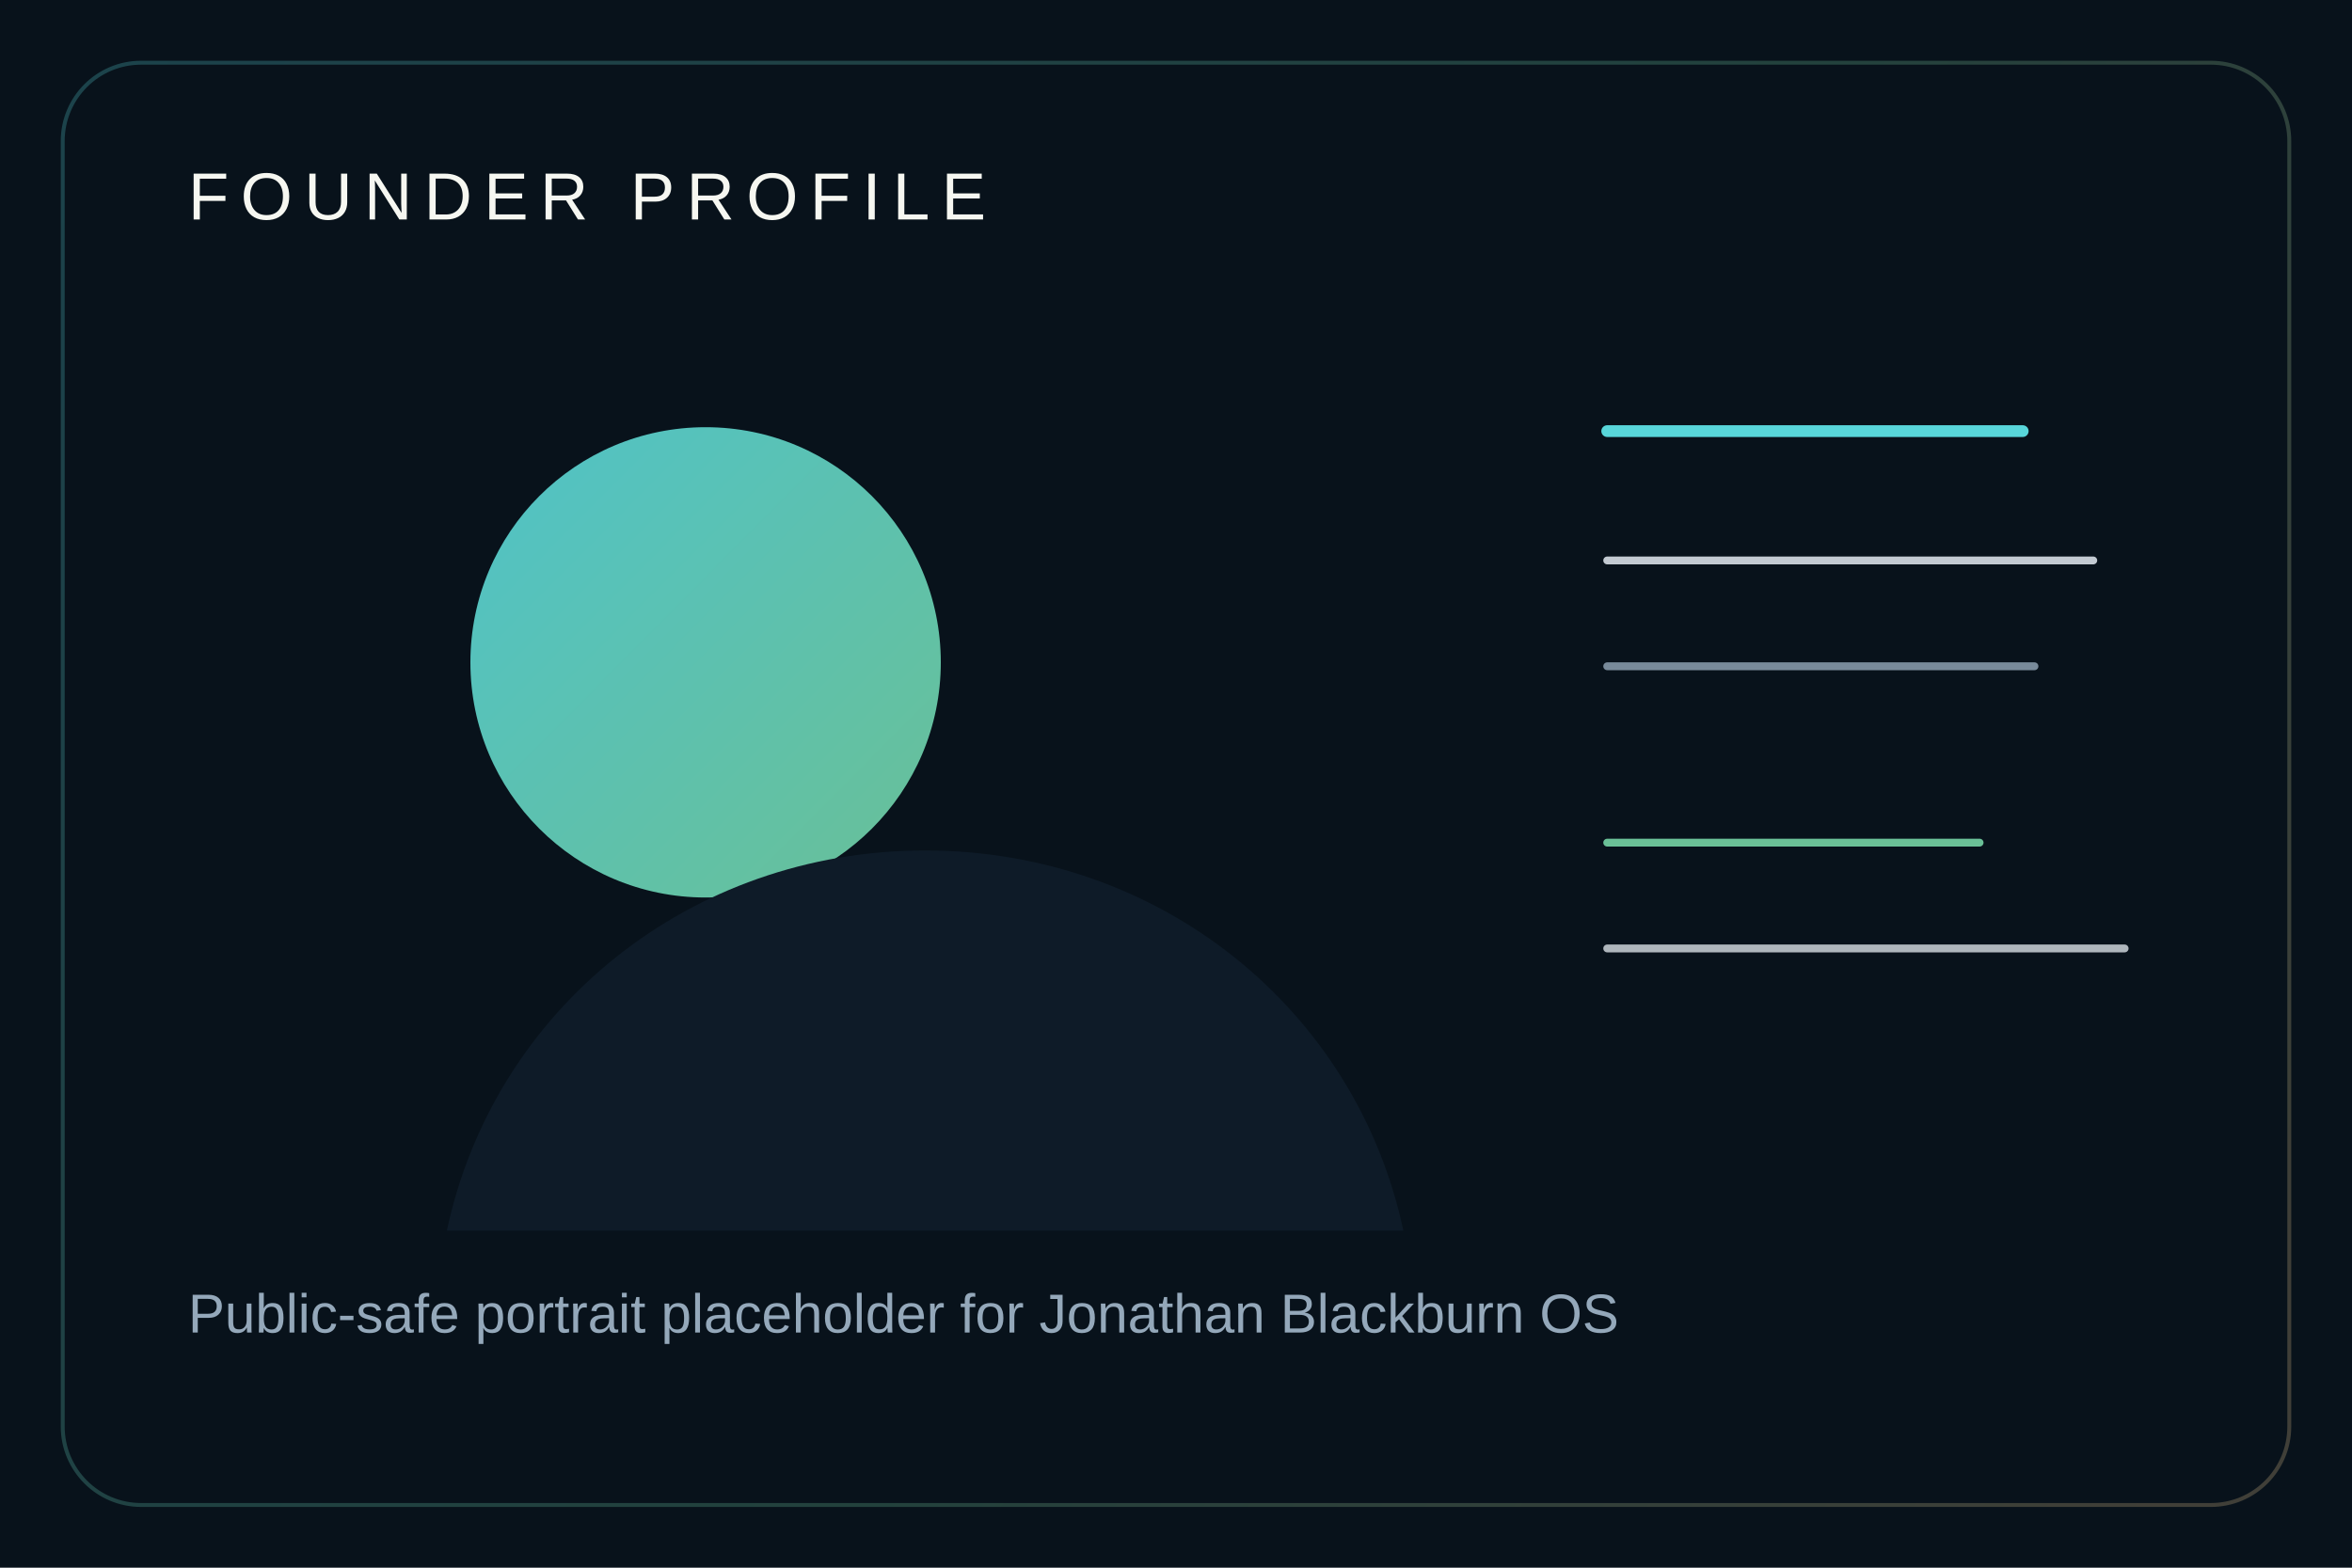
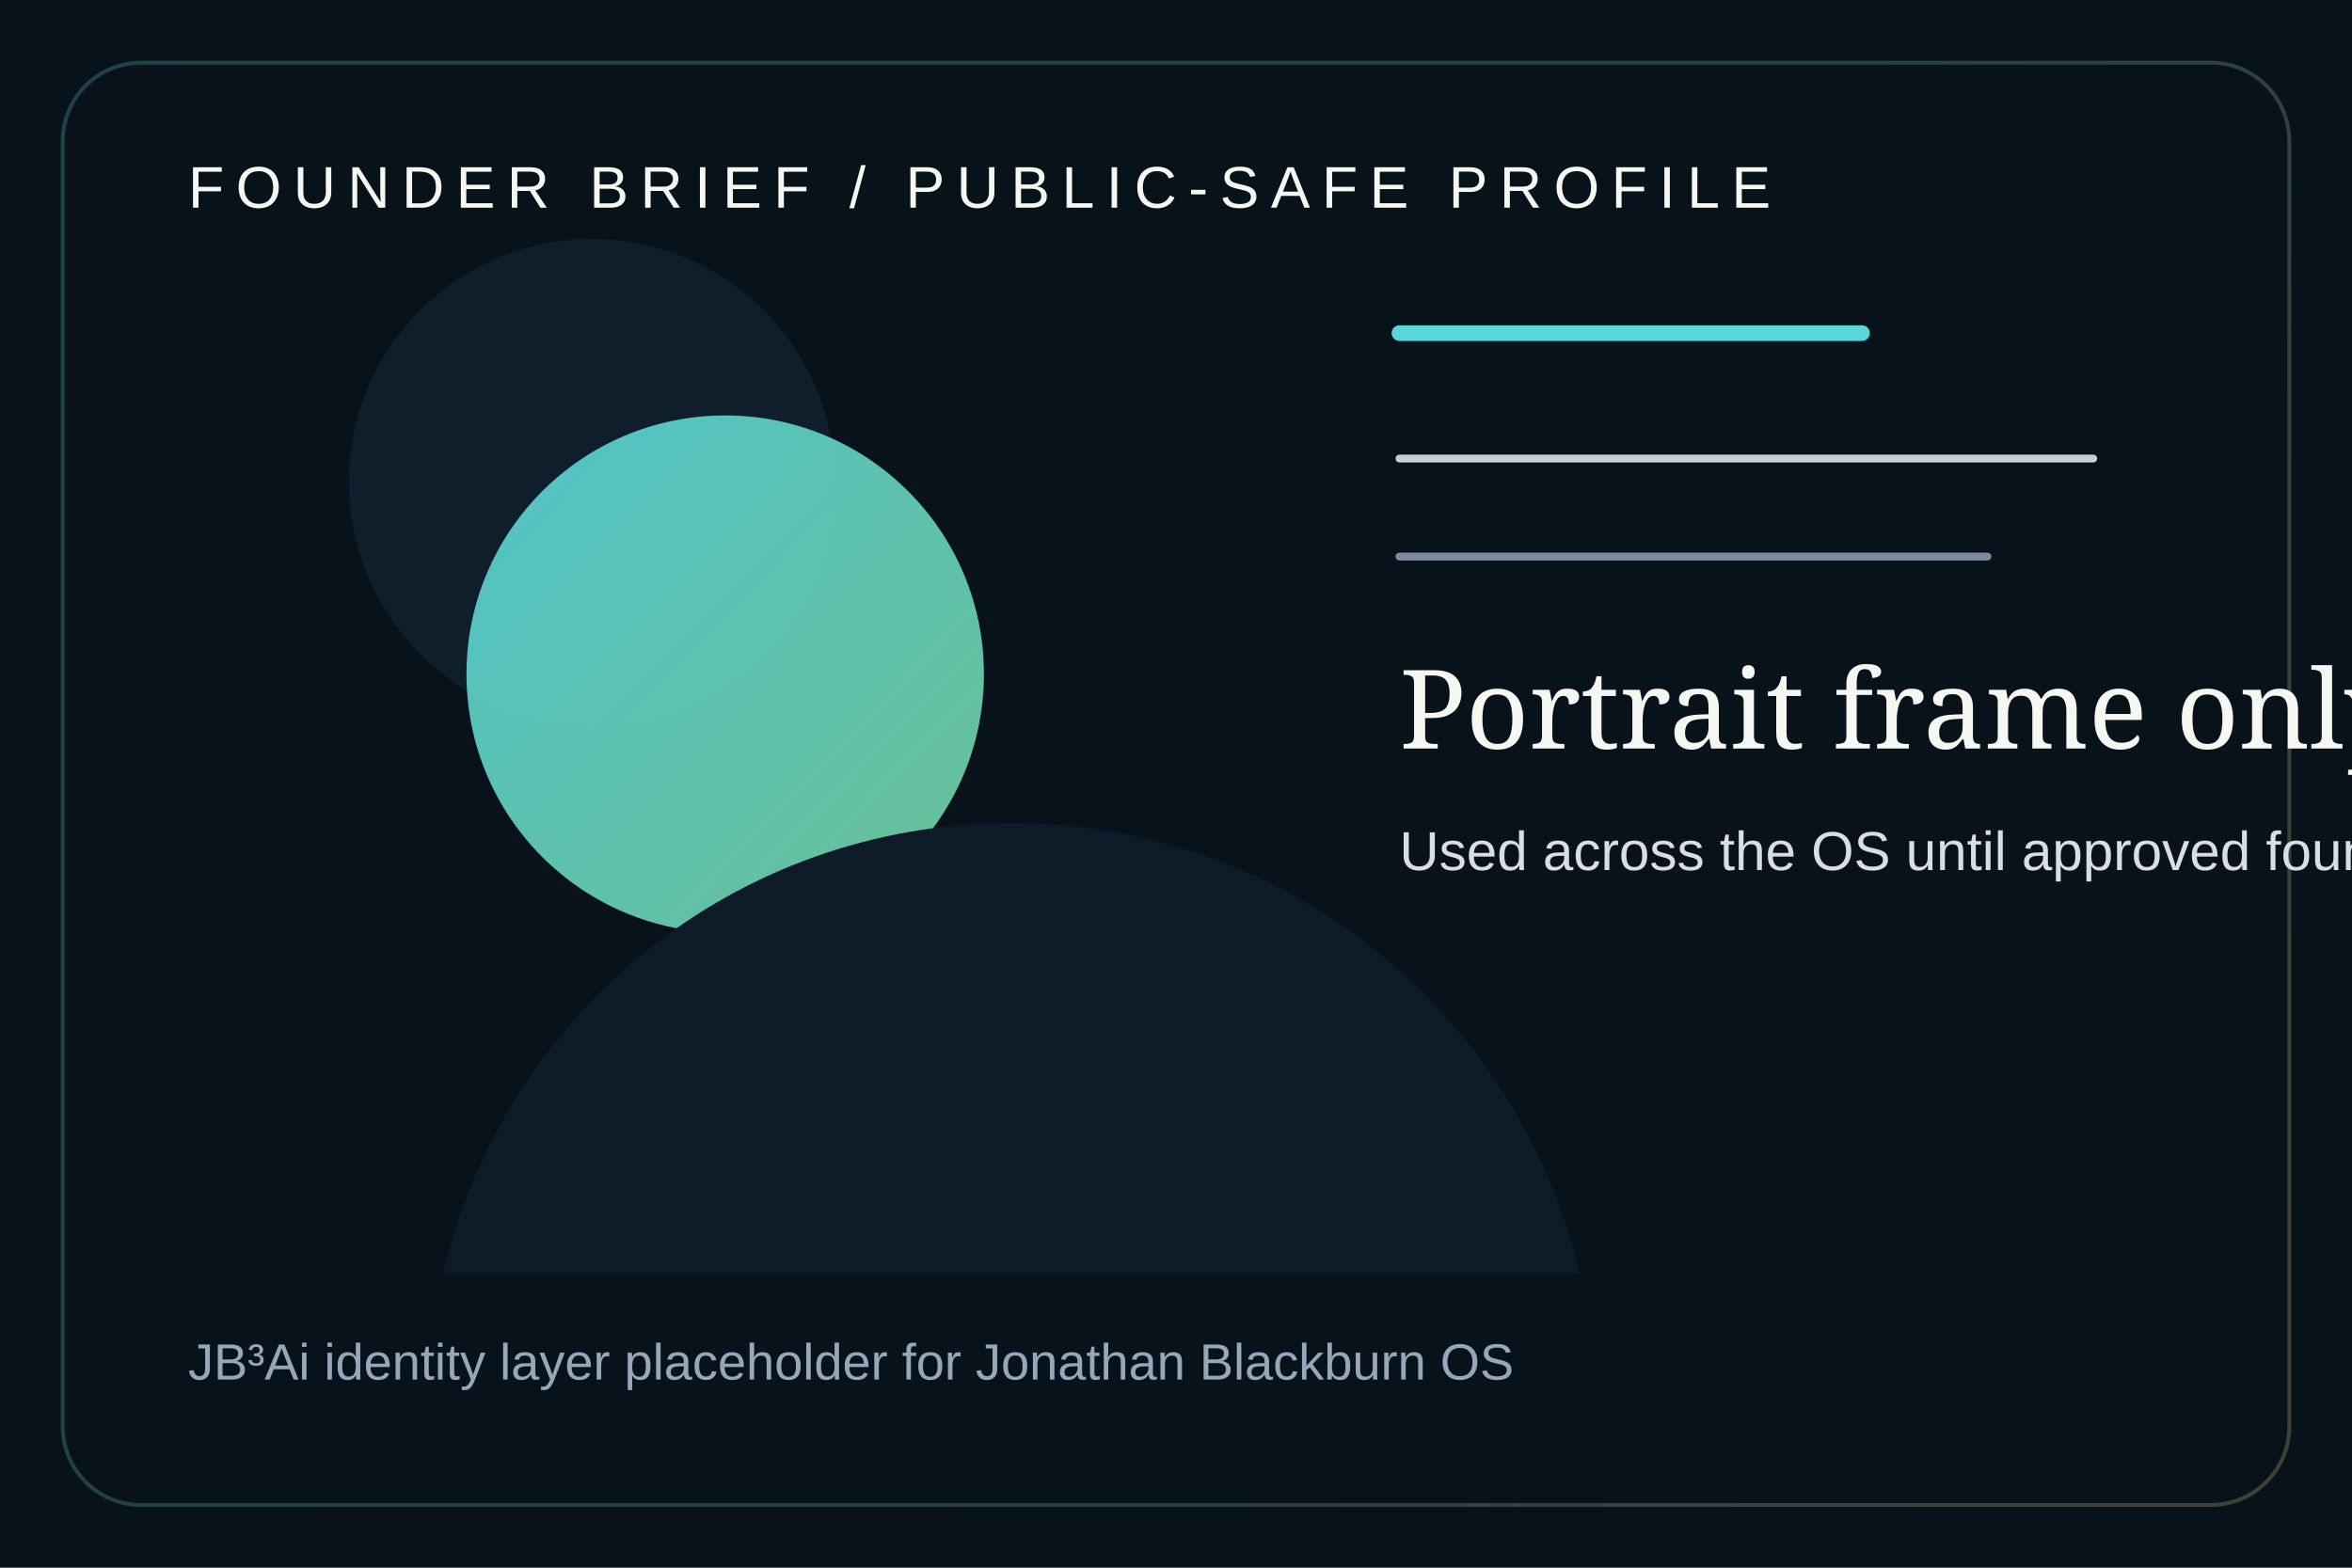
<svg xmlns="http://www.w3.org/2000/svg" width="1200" height="800" viewBox="0 0 1200 800" fill="none">
  <rect width="1200" height="800" fill="#08121B" />
  <rect x="32" y="32" width="1136" height="736" rx="40" stroke="url(#a)" stroke-opacity="0.25" stroke-width="2" />
-   <circle cx="360" cy="338" r="120" fill="url(#b)" fill-opacity="0.9" />
-   <path d="M228 628C252.073 515.03 352.068 434 472 434C591.932 434 691.927 515.03 716 628" fill="#0E1B28" />
-   <path d="M820 220H1032" stroke="#58D6DA" stroke-width="6" stroke-linecap="round" />
-   <path d="M820 286H1068" stroke="#D7DEE5" stroke-width="4" stroke-linecap="round" opacity="0.9" />
-   <path d="M820 340H1038" stroke="#94A8BA" stroke-width="4" stroke-linecap="round" opacity="0.8" />
-   <path d="M820 430H1010" stroke="#74D3A4" stroke-width="4" stroke-linecap="round" opacity="0.9" />
-   <path d="M820 484H1084" stroke="#D7DEE5" stroke-width="4" stroke-linecap="round" opacity="0.8" />
-   <text x="96" y="112" fill="#F6F7F1" font-family="Manrope, Arial, sans-serif" font-size="34" letter-spacing="6">FOUNDER PROFILE</text>
-   <text x="96" y="680" fill="#94A8BA" font-family="Manrope, Arial, sans-serif" font-size="28">Public-safe portrait placeholder for Jonathan Blackburn OS</text>
+   <circle cx="302" cy="246" r="124" fill="#163142" fill-opacity="0.42" />
+   <circle cx="370" cy="344" r="132" fill="url(#b)" fill-opacity="0.9" />
+   <path d="M226 650C257.3 516.919 375.266 420 516 420C656.734 420 774.7 516.919 806 650" fill="#0D1B28" />
+   <path d="M714 170H950" stroke="#58D6DA" stroke-width="8" stroke-linecap="round" />
+   <path d="M714 234H1068" stroke="#D7DEE5" stroke-width="4" stroke-linecap="round" opacity="0.92" />
+   <path d="M714 284H1014" stroke="#94A8BA" stroke-width="4" stroke-linecap="round" opacity="0.82" />
+   <text x="96" y="106" fill="#F6F7F1" font-family="Manrope, Arial, sans-serif" font-size="30" letter-spacing="6">FOUNDER BRIEF / PUBLIC-SAFE PROFILE</text>
+   <text x="714" y="382" fill="#F6F7F1" font-family="Fraunces, Georgia, serif" font-size="56">Portrait frame only</text>
+   <text x="714" y="444" fill="#D7DEE5" font-family="Manrope, Arial, sans-serif" font-size="28">Used across the OS until approved founder imagery is available</text>
+   <text x="96" y="704" fill="#94A8BA" font-family="Manrope, Arial, sans-serif" font-size="26">JB³Ai identity layer placeholder for Jonathan Blackburn OS</text>
  <defs>
    <linearGradient id="a" x1="68" y1="58" x2="1120" y2="748" gradientUnits="userSpaceOnUse">
      <stop stop-color="#58D6DA" />
      <stop offset="0.56" stop-color="#74D3A4" />
      <stop offset="1" stop-color="#E9C98F" />
    </linearGradient>
-     <linearGradient id="b" x1="240" y1="220" x2="480" y2="458" gradientUnits="userSpaceOnUse">
+     <linearGradient id="b" x1="238" y1="216" x2="500" y2="470" gradientUnits="userSpaceOnUse">
      <stop stop-color="#58D6DA" />
      <stop offset="1" stop-color="#74D3A4" />
    </linearGradient>
  </defs>
</svg>
